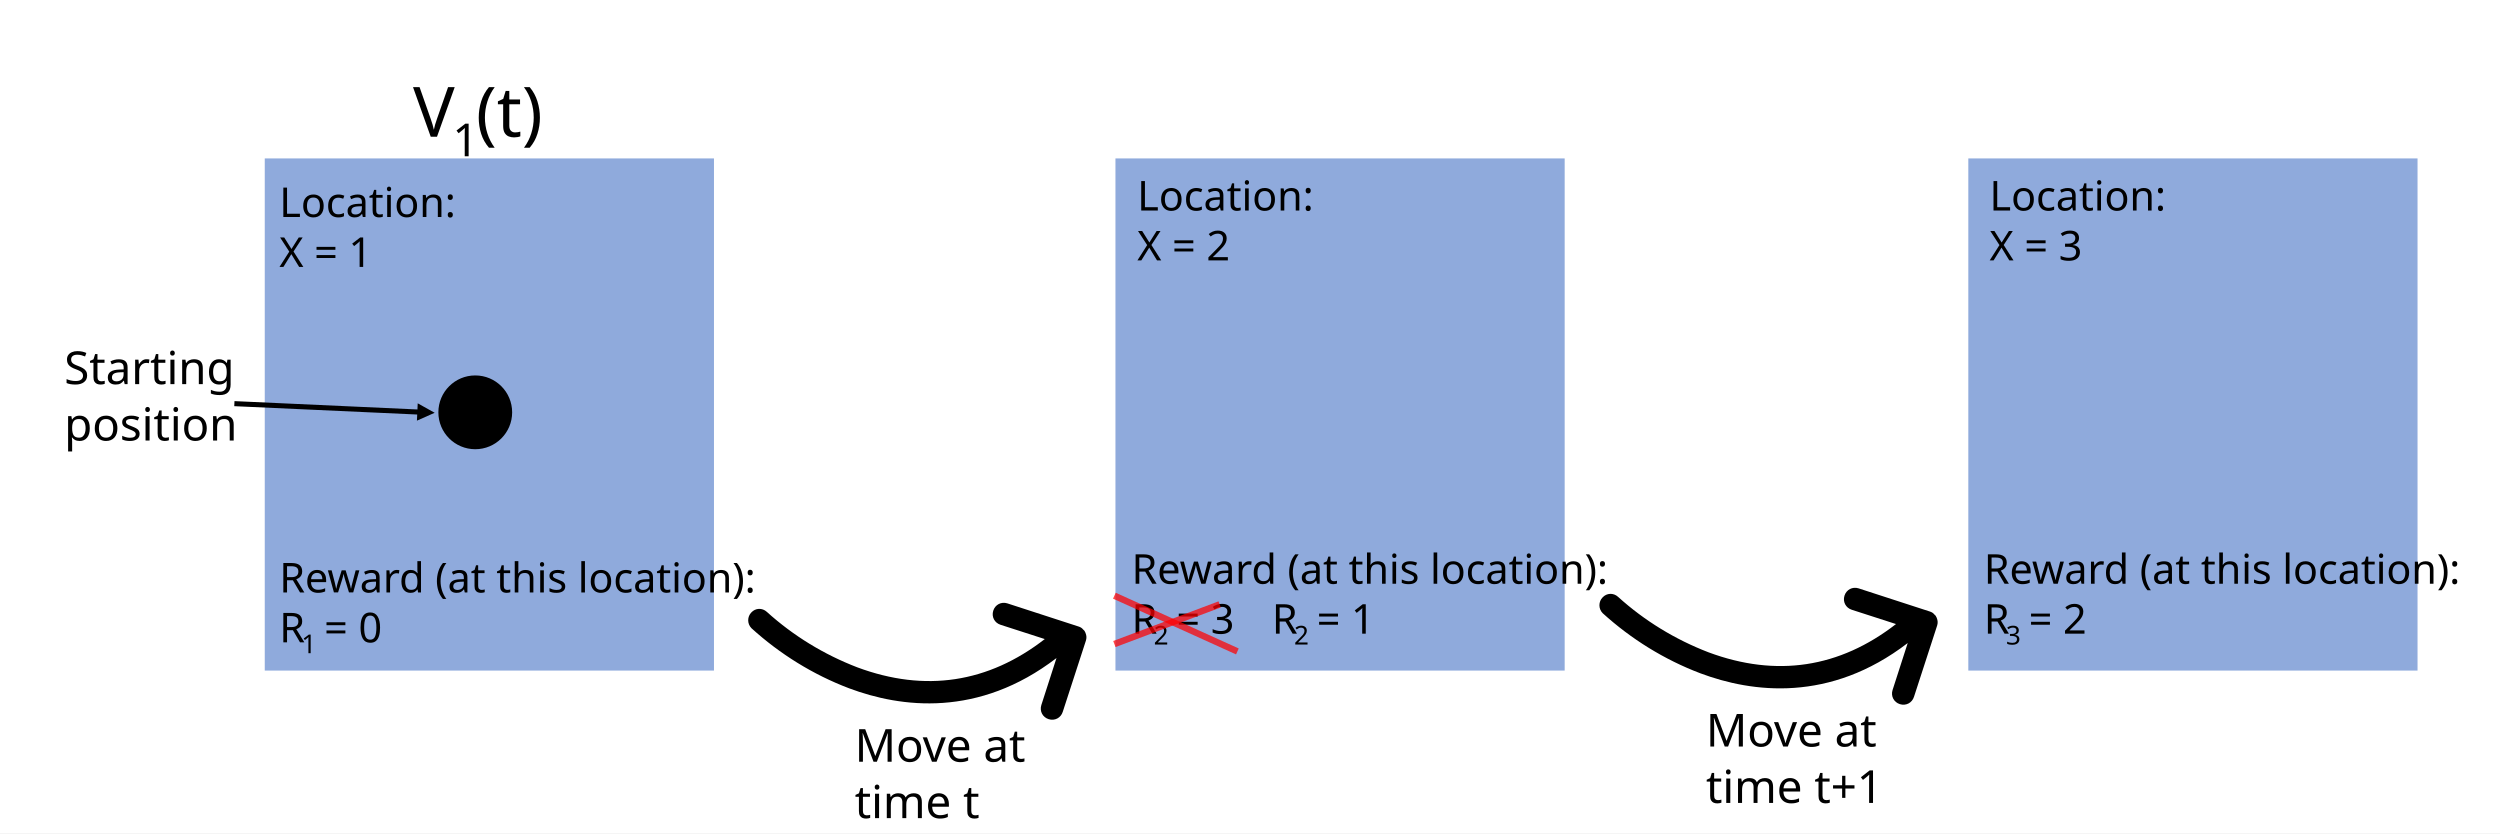
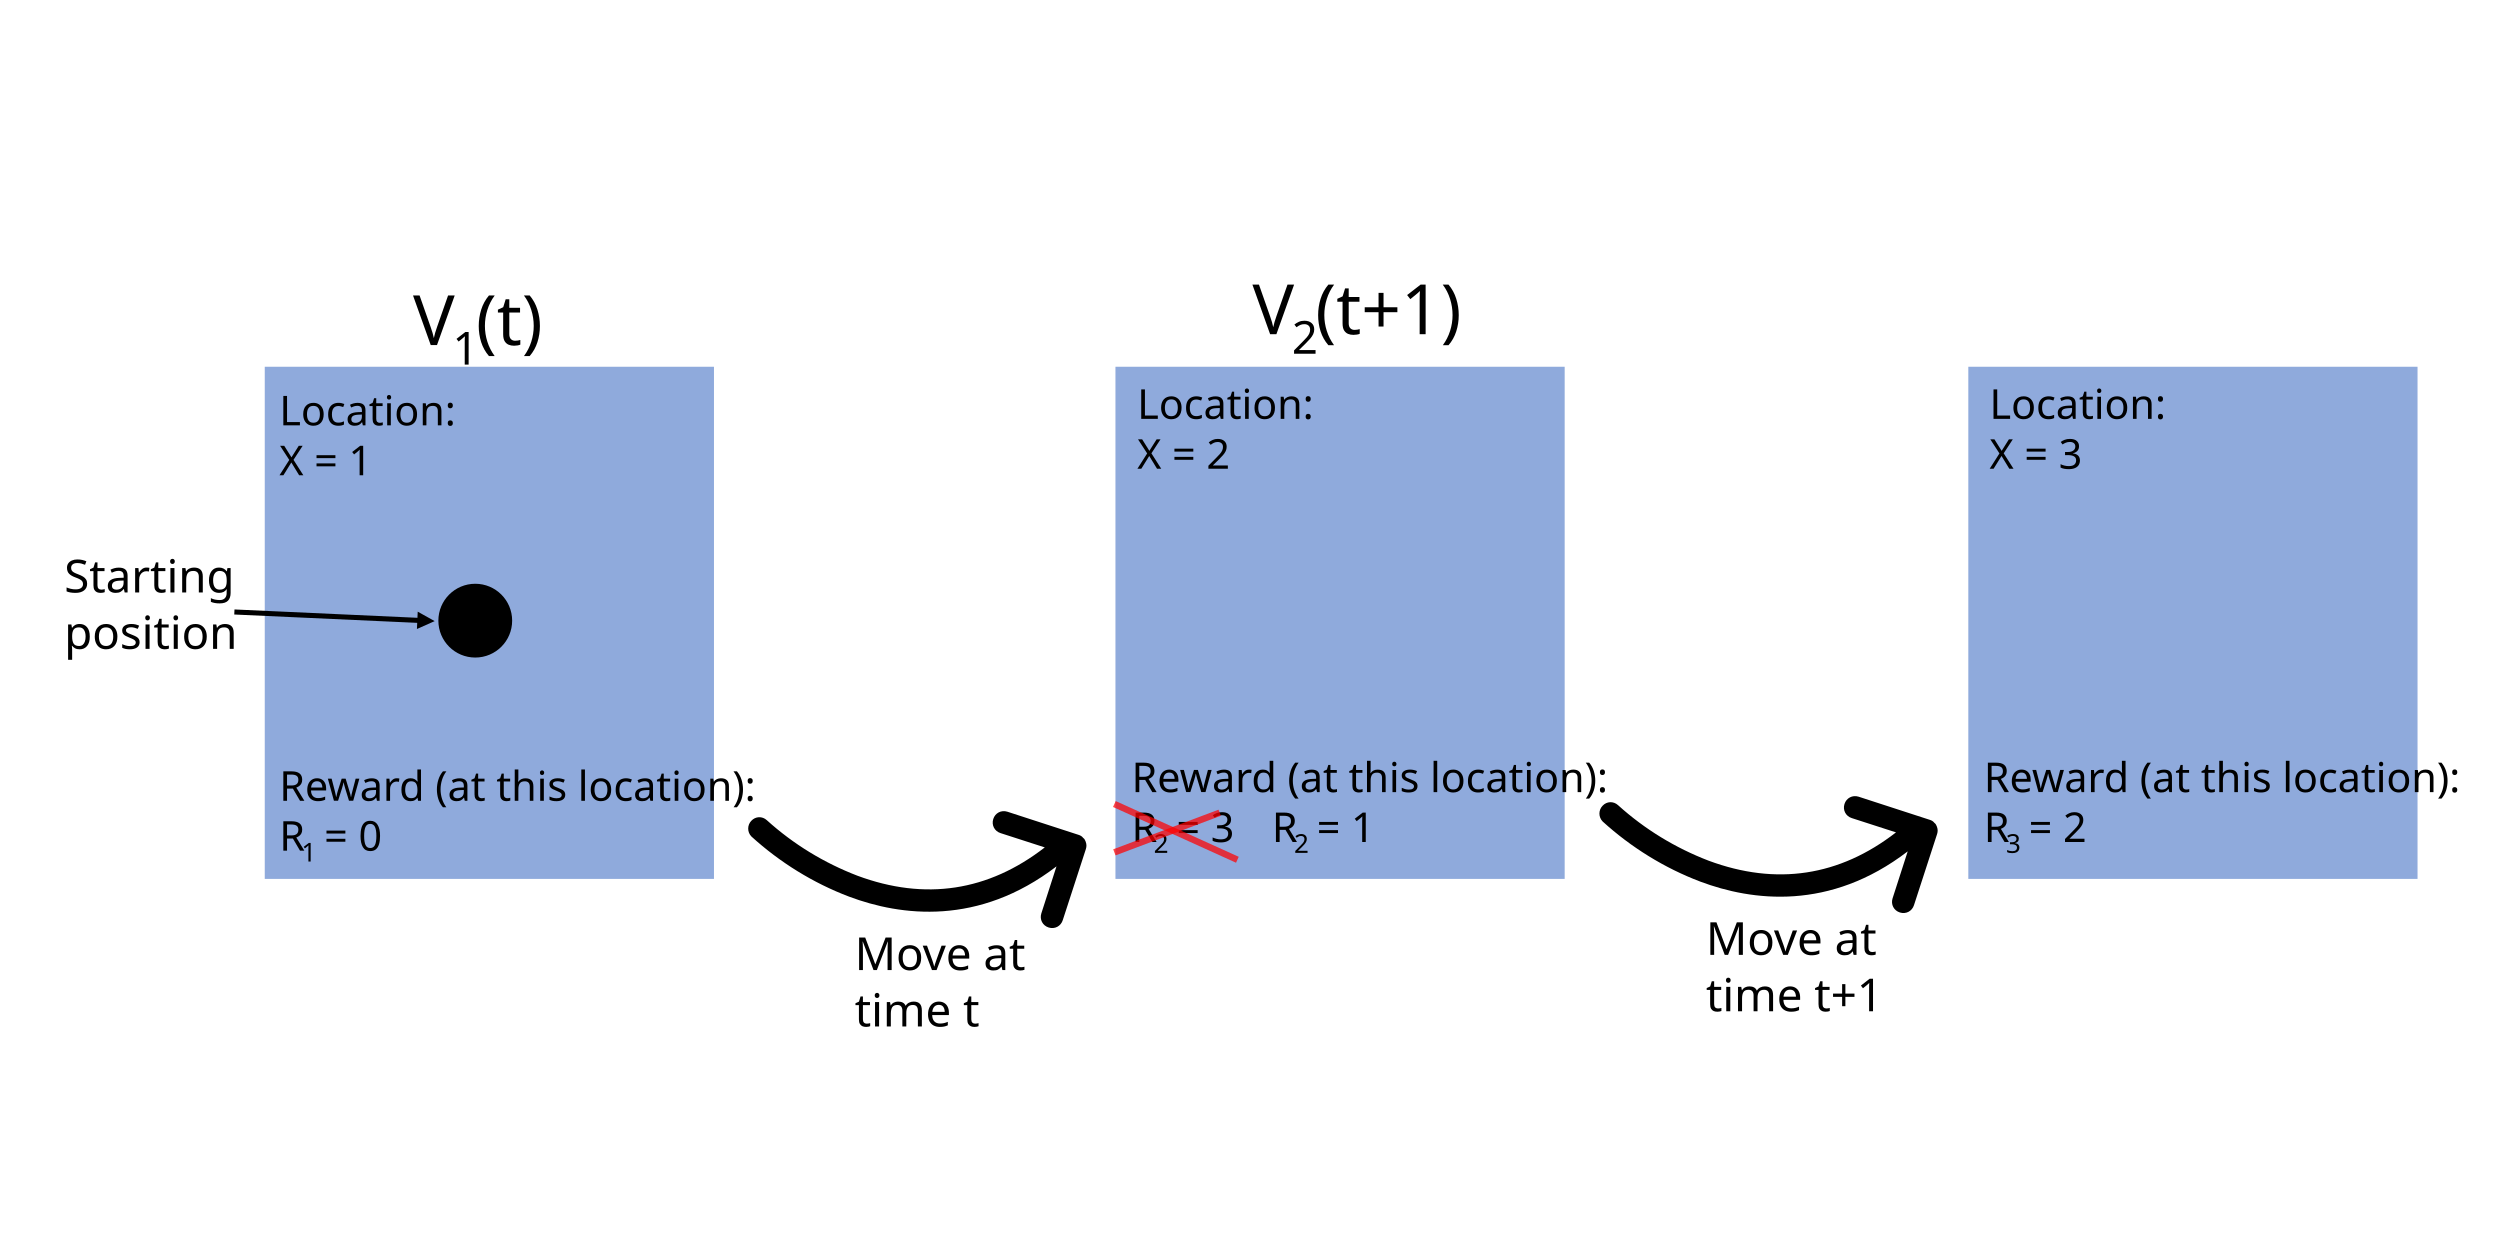
- <svg xmlns="http://www.w3.org/2000/svg" width="1152" height="384" overflow="hidden">
+ <svg xmlns="http://www.w3.org/2000/svg" width="1152" height="576" overflow="hidden">
  <defs>
    <clipPath id="clip0">
-       <rect x="0" y="0" width="1152" height="384" />
+       <rect x="0" y="0" width="1152" height="576" />
    </clipPath>
    <clipPath id="clip1">
-       <path d="M524.544 241.278 474.929 399.322 316.885 349.707 366.5 191.663Z" fill-rule="evenodd" clip-rule="evenodd" />
+       <path d="M524.544 337.278 474.929 495.322 316.885 445.707 366.5 287.663Z" fill-rule="evenodd" clip-rule="evenodd" />
    </clipPath>
    <clipPath id="clip2">
-       <path d="M524.544 241.278 474.929 399.322 316.885 349.707 366.5 191.663Z" fill-rule="evenodd" clip-rule="evenodd" />
+       <path d="M524.544 337.278 474.929 495.322 316.885 445.707 366.5 287.663Z" fill-rule="evenodd" clip-rule="evenodd" />
    </clipPath>
    <clipPath id="clip3">
-       <path d="M524.544 241.278 474.929 399.322 316.885 349.707 366.5 191.663Z" fill-rule="evenodd" clip-rule="evenodd" />
+       <path d="M524.544 337.278 474.929 495.322 316.885 445.707 366.5 287.663Z" fill-rule="evenodd" clip-rule="evenodd" />
    </clipPath>
    <clipPath id="clip4">
-       <path d="M916.79 234.358 867.174 392.402 709.13 342.787 758.745 184.742Z" fill-rule="evenodd" clip-rule="evenodd" />
+       <path d="M916.79 330.358 867.174 488.402 709.13 438.787 758.745 280.742Z" fill-rule="evenodd" clip-rule="evenodd" />
    </clipPath>
    <clipPath id="clip5">
-       <path d="M916.79 234.358 867.174 392.402 709.13 342.787 758.745 184.742Z" fill-rule="evenodd" clip-rule="evenodd" />
+       <path d="M916.79 330.358 867.174 488.402 709.13 438.787 758.745 280.742Z" fill-rule="evenodd" clip-rule="evenodd" />
    </clipPath>
    <clipPath id="clip6">
-       <path d="M916.79 234.358 867.174 392.402 709.13 342.787 758.745 184.742Z" fill-rule="evenodd" clip-rule="evenodd" />
+       <path d="M916.79 330.358 867.174 488.402 709.13 438.787 758.745 280.742Z" fill-rule="evenodd" clip-rule="evenodd" />
    </clipPath>
  </defs>
  <g clip-path="url(#clip0)">
-     <rect x="0" y="0" width="1152" height="384" fill="#FFFFFF" />
+     <rect x="0" y="0" width="1152" height="576" fill="#FFFFFF" />
    <g clip-path="url(#clip1)">
      <g clip-path="url(#clip2)">
        <g clip-path="url(#clip3)">
-           <path d="M486.83 303.227 479.843 324.906C478.965 327.705 480.433 330.517 483.232 331.396 486.031 332.274 488.843 330.806 489.721 328.007L500.387 295.185C500.749 294.032 500.73 292.941 500.217 291.695 500.268 291.53 500.104 291.479 499.991 291.262 499.878 291.046 499.929 290.882 499.652 290.614 499.652 290.614 499.539 290.397 499.374 290.346 499.374 290.346 499.261 290.129 499.097 290.078 498.593 289.377 497.822 288.954 496.999 288.695L464.176 278.03C461.377 277.151 458.565 278.619 457.687 281.418 456.808 284.217 458.276 287.029 461.075 287.907L481.438 294.481C455.379 314.694 426.314 319.134 395.058 307.513 379.728 301.615 365.606 293.022 353.35 281.941 351.243 280.013 348.134 280.122 346.206 282.23 344.33 284.173 344.223 287.395 346.279 289.487 359.367 301.373 374.651 310.873 391.298 317.184 415.085 326.098 450.859 330.818 486.83 303.227Z" />
+           <path d="M486.83 399.227 479.843 420.906C478.965 423.705 480.433 426.517 483.232 427.396 486.031 428.274 488.843 426.806 489.721 424.007L500.387 391.185C500.749 390.032 500.73 388.941 500.217 387.695 500.268 387.53 500.104 387.479 499.991 387.262 499.878 387.046 499.929 386.882 499.652 386.614 499.652 386.614 499.539 386.397 499.374 386.346 499.374 386.346 499.261 386.129 499.097 386.078 498.593 385.377 497.822 384.954 496.999 384.695L464.176 374.03C461.377 373.151 458.565 374.619 457.687 377.418 456.808 380.217 458.276 383.029 461.075 383.907L481.438 390.481C455.379 410.694 426.314 415.134 395.058 403.513 379.728 397.615 365.606 389.022 353.35 377.941 351.243 376.013 348.134 376.122 346.206 378.23 344.33 380.173 344.223 383.395 346.279 385.487 359.367 397.373 374.651 406.873 391.298 413.184 415.085 422.098 450.859 426.818 486.83 399.227Z" />
        </g>
      </g>
    </g>
-     <rect x="122" y="73" width="207" height="236" fill="#8FAADC" />
-     <rect x="514" y="73" width="207" height="236" fill="#8FAADC" />
-     <rect x="907" y="73" width="207" height="236" fill="#8FAADC" />
-     <text font-family="Calibri,Calibri_MSFontService,sans-serif" font-weight="400" font-size="21" transform="translate(393.853 351)">Move at <tspan font-size="21" x="0" y="26">time t</tspan>
+     <rect x="122" y="169" width="207" height="236" fill="#8FAADC" />
+     <rect x="514" y="169" width="207" height="236" fill="#8FAADC" />
+     <rect x="907" y="169" width="207" height="236" fill="#8FAADC" />
+     <text font-family="Calibri,Calibri_MSFontService,sans-serif" font-weight="400" font-size="21" transform="translate(393.854 447)">Move at <tspan font-size="21" x="0" y="26">time t</tspan>
    </text>
    <g clip-path="url(#clip4)">
      <g clip-path="url(#clip5)">
        <g clip-path="url(#clip6)">
-           <path d="M879.076 296.307 872.089 317.986C871.21 320.785 872.679 323.597 875.477 324.475 878.276 325.354 881.088 323.886 881.967 321.087L892.632 288.264C892.994 287.112 892.975 286.021 892.462 284.775 892.514 284.61 892.349 284.558 892.236 284.342 892.123 284.126 892.175 283.961 891.897 283.693 891.897 283.693 891.784 283.477 891.62 283.425 891.62 283.425 891.507 283.209 891.342 283.157 890.839 282.456 890.067 282.033 889.244 281.775L856.422 271.109C853.623 270.231 850.811 271.699 849.932 274.498 849.054 277.296 850.522 280.108 853.321 280.987L873.683 287.56C847.624 307.774 818.56 312.214 787.303 300.592 771.973 294.695 757.851 286.102 745.596 275.02 743.488 273.093 740.379 273.202 738.452 275.31 736.576 277.253 736.469 280.474 738.525 282.567 751.613 294.452 766.897 303.952 783.543 310.264 807.331 319.178 843.105 323.898 879.076 296.307Z" />
+           <path d="M879.076 392.307 872.089 413.986C871.21 416.785 872.679 419.597 875.477 420.475 878.276 421.354 881.088 419.886 881.967 417.087L892.632 384.264C892.994 383.112 892.975 382.021 892.462 380.775 892.514 380.61 892.349 380.558 892.236 380.342 892.123 380.126 892.175 379.961 891.897 379.693 891.897 379.693 891.784 379.477 891.62 379.425 891.62 379.425 891.507 379.209 891.342 379.157 890.839 378.456 890.067 378.033 889.244 377.775L856.422 367.109C853.623 366.231 850.811 367.699 849.932 370.498 849.054 373.296 850.522 376.108 853.321 376.987L873.683 383.56C847.624 403.774 818.56 408.214 787.303 396.592 771.973 390.695 757.851 382.102 745.596 371.02 743.488 369.093 740.379 369.202 738.452 371.309 736.576 373.253 736.469 376.474 738.525 378.567 751.613 390.452 766.897 399.952 783.543 406.263 807.331 415.178 843.105 419.898 879.076 392.307Z" />
        </g>
      </g>
    </g>
-     <text font-family="Calibri,Calibri_MSFontService,sans-serif" font-weight="400" font-size="21" transform="translate(786.099 344)">Move at <tspan font-size="21" x="0" y="26">time t+1</tspan>
+     <text font-family="Calibri,Calibri_MSFontService,sans-serif" font-weight="400" font-size="21" transform="translate(786.099 440)">Move at <tspan font-size="21" x="0" y="26">time t+1</tspan>
    </text>
-     <path d="M202 190C202 180.611 209.611 173 219 173 228.389 173 236 180.611 236 190 236 199.389 228.389 207 219 207 209.611 207 202 199.389 202 190Z" fill-rule="evenodd" />
-     <text font-family="Calibri,Calibri_MSFontService,sans-serif" font-weight="400" font-size="21" transform="translate(29.6018 177)">Starting <tspan font-size="21" x="0" y="26">position</tspan>
+     <path d="M202 286C202 276.611 209.611 269 219 269 228.389 269 236 276.611 236 286 236 295.389 228.389 303 219 303 209.611 303 202 295.389 202 286Z" fill-rule="evenodd" />
+     <text font-family="Calibri,Calibri_MSFontService,sans-serif" font-weight="400" font-size="21" transform="translate(29.6018 273)">Starting <tspan font-size="21" x="0" y="26">position</tspan>
    </text>
-     <path d="M108.053 184.835 193.686 188.74 193.58 191.071 107.947 187.165ZM192.483 185.849 200.293 190.209 192.119 193.841Z" />
-     <text font-family="Calibri,Calibri_MSFontService,sans-serif" font-weight="400" font-size="19" transform="translate(128.717 100)">Location: <tspan font-size="19" x="0" y="23">X = 1</tspan>
-       <tspan font-size="19" x="0" y="173">Reward (at this location):</tspan>
-       <tspan font-size="19" x="0" y="196">R</tspan>
-       <tspan font-size="12" x="10.167" y="201">1</tspan>
-       <tspan font-size="19" x="20.667" y="196">= 0</tspan>
+     <path d="M108.053 280.835 193.686 284.74 193.58 287.071 107.947 283.165ZM192.483 281.849 200.293 286.209 192.119 289.841Z" />
+     <text font-family="Calibri,Calibri_MSFontService,sans-serif" font-weight="400" font-size="19" transform="translate(128.717 196)">Location: <tspan font-size="19" x="0" y="23">X = 1</tspan>
+       <tspan font-size="19" x="-0.001" y="173">Reward (at this location): </tspan>
+       <tspan font-size="19" x="-0.001" y="196">R</tspan>
+       <tspan font-size="12" x="10.166" y="201">1</tspan>
+       <tspan font-size="19" x="20.666" y="196">= 0</tspan>
      <tspan font-size="19" x="395.32" y="-3">Location: </tspan>
      <tspan font-size="19" x="395.32" y="20">X = 2</tspan>
-       <tspan font-size="19" x="392.729" y="169">Reward (at this location):</tspan>
-       <tspan font-size="19" x="392.729" y="192">R</tspan>
-       <tspan font-size="12" x="402.896" y="197">2</tspan>
-       <tspan font-size="19" x="413.396" y="192">= 3</tspan>
-       <tspan font-size="19" x="457.396" y="192">R</tspan>
+       <tspan font-size="19" x="392.728" y="169">Reward (at this location): </tspan>
+       <tspan font-size="19" x="392.728" y="192">R</tspan>
+       <tspan font-size="12" x="402.895" y="197">2</tspan>
+       <tspan font-size="19" x="413.395" y="192">= 3</tspan>
+       <tspan font-size="19" x="457.395" y="192">R</tspan>
      <tspan font-size="12" x="467.562" y="197">2</tspan>
      <tspan font-size="19" x="478.062" y="192">= 1</tspan>
      <tspan font-size="19" x="788.049" y="-3">Location: </tspan>
      <tspan font-size="19" x="788.049" y="20">X = 3</tspan>
-       <tspan font-size="19" x="785.458" y="169">Reward (at this location):</tspan>
-       <tspan font-size="19" x="785.458" y="192">R</tspan>
-       <tspan font-size="12" x="795.625" y="197">3</tspan>
-       <tspan font-size="19" x="806.125" y="192">= 2</tspan>
+       <tspan font-size="19" x="785.457" y="169">Reward (at this location): </tspan>
+       <tspan font-size="19" x="785.457" y="192">R</tspan>
+       <tspan font-size="12" x="795.624" y="197">3</tspan>
+       <tspan font-size="19" x="806.124" y="192">= 2</tspan>
      <tspan font-size="32" x="61.606" y="-37">V</tspan>
      <tspan font-size="21" x="79.772" y="-28">1</tspan>
      <tspan font-size="32" x="90.606" y="-37">(t) </tspan>
    </text>
-     <path d="M513.5 274.5 570.185 300.182" stroke="#FF0000" stroke-width="3" stroke-miterlimit="8" stroke-opacity="0.722" fill="none" fill-rule="evenodd" />
-     <path d="M0 0 48.522 18.267" stroke="#FF0000" stroke-width="3" stroke-miterlimit="8" stroke-opacity="0.722" fill="none" fill-rule="evenodd" transform="matrix(1 0 0 -1 513.5 296.767)" />
+     <path d="M513.5 370.5 570.185 396.182" stroke="#FF0000" stroke-width="3" stroke-miterlimit="8" stroke-opacity="0.722" fill="none" fill-rule="evenodd" />
+     <path d="M0 0 48.522 18.267" stroke="#FF0000" stroke-width="3" stroke-miterlimit="8" stroke-opacity="0.722" fill="none" fill-rule="evenodd" transform="matrix(1 0 0 -1 513.5 392.767)" />
+     <text font-family="Calibri,Calibri_MSFontService,sans-serif" font-weight="400" font-size="32" transform="translate(577.116 154)">V<tspan font-size="21" x="18.167" y="9">2</tspan>
+       <tspan font-size="32" x="29" y="0">(t+1) </tspan>
+     </text>
  </g>
</svg>
